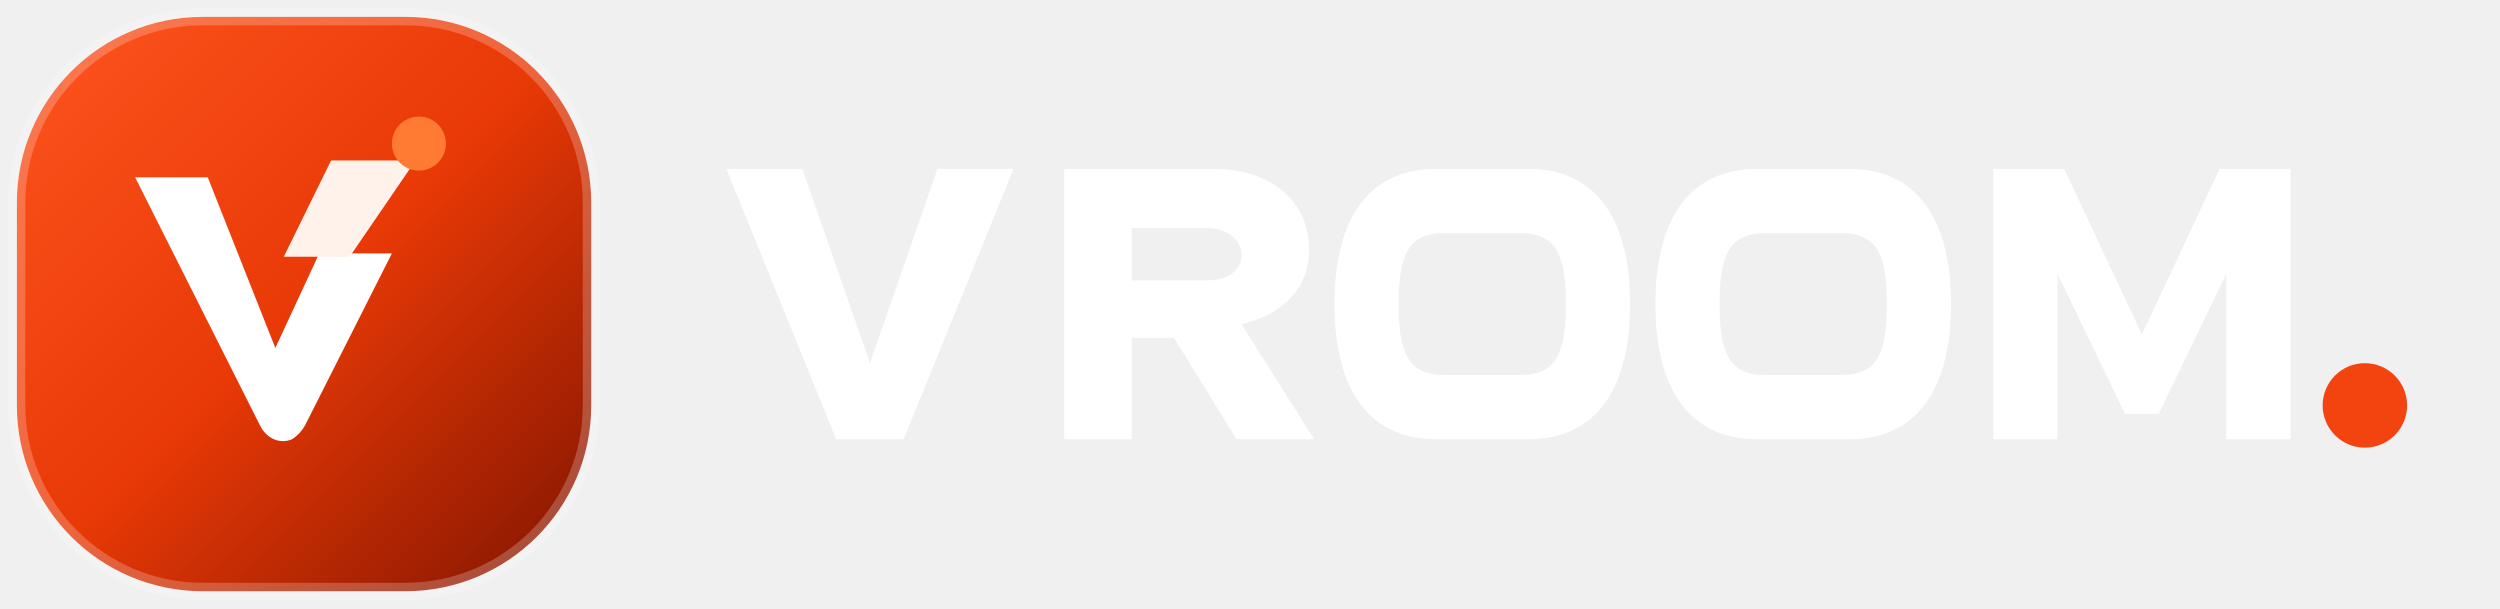
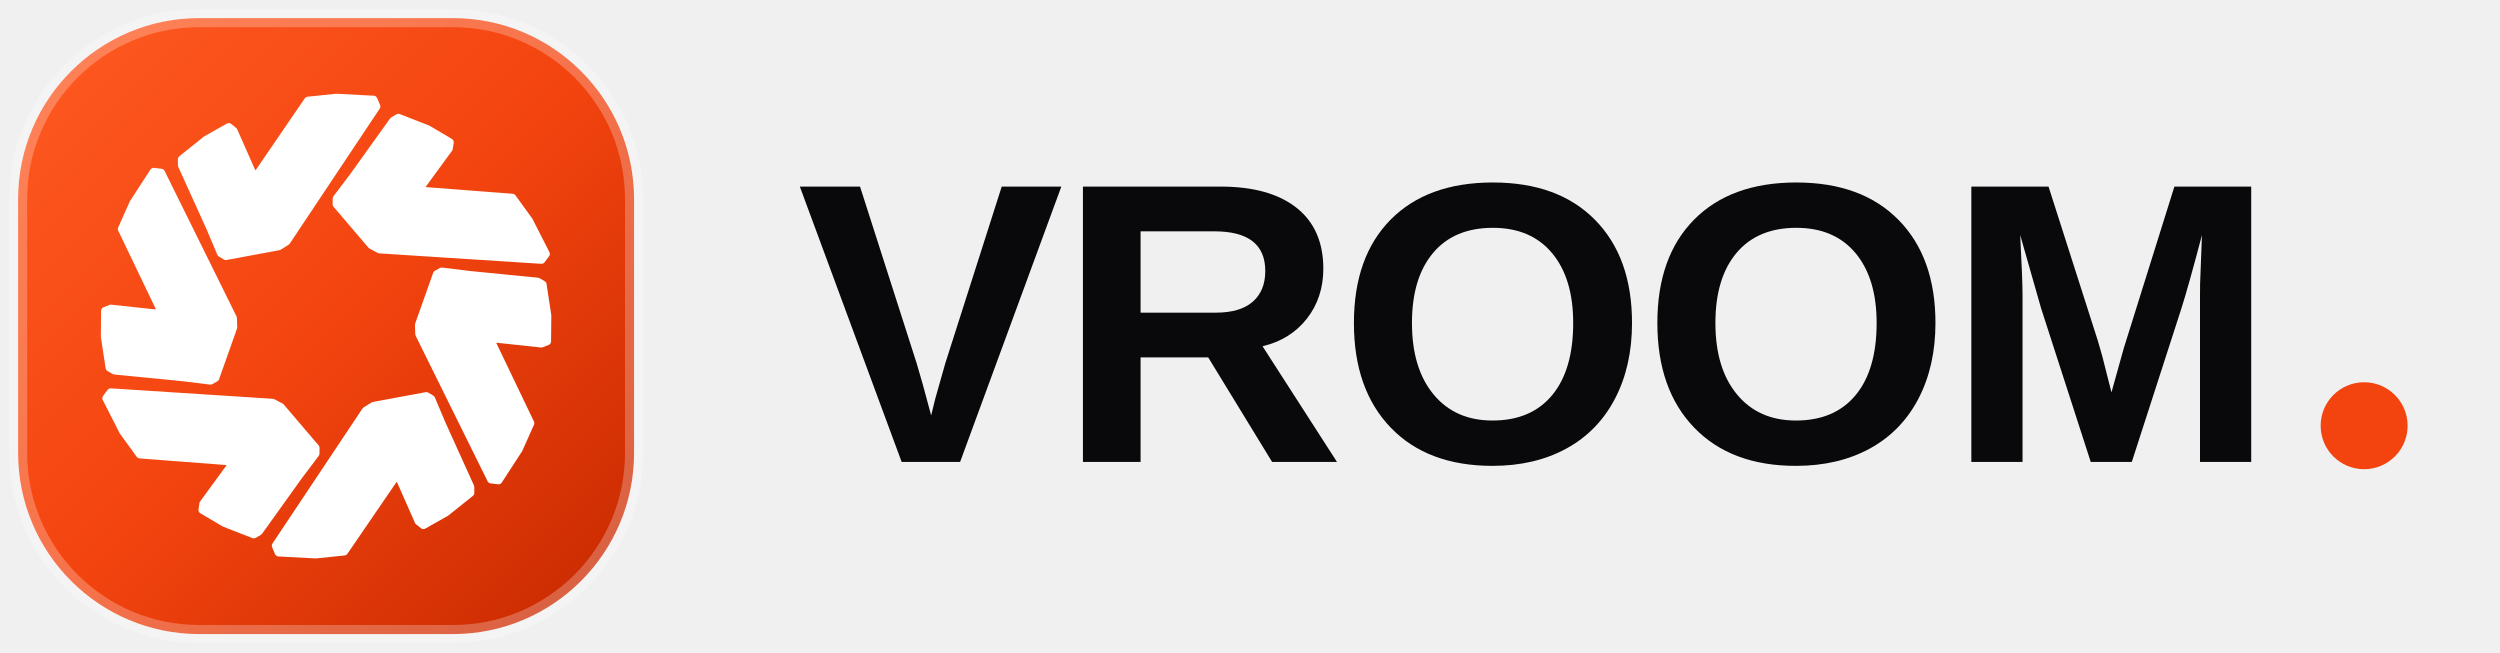
- <svg xmlns="http://www.w3.org/2000/svg" viewBox="0 0 148 36" width="148" height="36" fill="none">
+ <svg xmlns="http://www.w3.org/2000/svg" viewBox="0 0 138 36" width="138" height="36" fill="none">
  <defs>
-     <linearGradient id="vr-grad" x1="0%" y1="0%" x2="100%" y2="100%">
-       <stop offset="0%" stop-color="#ff551f" />
-       <stop offset="50%" stop-color="#e83906" />
-       <stop offset="100%" stop-color="#801400" />
+     <linearGradient id="vr-badge-grad" x1="0%" y1="0%" x2="100%" y2="100%">
+       <stop offset="0%" stop-color="#ff5a22" />
+       <stop offset="50%" stop-color="#f3440f" />
+       <stop offset="100%" stop-color="#c52800" />
    </linearGradient>
+     <path id="vr-blade" d="M 10.50 -233.50 L 48.50 -231.50 L 51.50 -224.50 L -40.50 -86.50 L -48.50 -81.50 L -102.50 -71.50 L -107.50 -74.50 L -118.50 -100.50 L -147.50 -164.50 L -147.50 -170.50 L -122.50 -190.50 L -99.50 -203.50 L -94.50 -199.50 L -75.50 -156.50 L -70.50 -154.50 L -18.50 -230.50 Z" />
  </defs>
-   <rect x="1" y="1" width="34" height="34" rx="11" fill="url(#vr-grad)" stroke="rgba(255,255,255,0.22)" stroke-width="1" />
-   <path d="M8 10.5L15.4 25.2C15.8 26 16.6 26.3 17.3 26C17.6 25.8 17.9 25.5 18.1 25.1L23.2 15H18.9L16.3 20.6L12.3 10.5H8Z" fill="#ffffff" />
-   <path d="M19.6 9.5L16.8 15.2H20.7L24.6 9.5H19.6Z" fill="#fff2eb" />
-   <circle cx="24.8" cy="8.5" r="1.6" fill="#ff7a32" />
-   <g fill="#ffffff" fill-rule="evenodd">
-     <path d="M 43 10 H 47.5 L 51.5 21.5 L 55.5 10 H 60 L 53.5 26 H 49.5 Z" />
-     <path d="M 63 10 H 71.8 C 75.4 10 77.5 12 77.5 14.8 C 77.5 17 76 18.6 73.5 19.2 L 77.8 26 H 73.2 L 69.5 20 H 67 V 26 H 63 Z M 67 13.5 V 16.6 H 71.4 C 72.7 16.6 73.5 16 73.5 15.1 C 73.5 14.2 72.7 13.5 71.4 13.5 Z" />
-     <path d="M 85 10 H 90.5 C 94.2 10 96.5 12.6 96.5 18 C 96.5 23.4 94.2 26 90.5 26 H 85 C 81.3 26 79 23.4 79 18 C 79 12.6 81.3 10 85 10 Z M 85.5 13.8 C 83.3 13.8 82.8 15.2 82.8 18 C 82.8 20.8 83.3 22.2 85.5 22.2 H 90 C 92.2 22.2 92.7 20.8 92.7 18 C 92.7 15.2 92.2 13.8 90 13.8 Z" />
-     <path d="M 104 10 H 109.5 C 113.2 10 115.5 12.6 115.5 18 C 115.5 23.4 113.2 26 109.5 26 H 104 C 100.3 26 98 23.4 98 18 C 98 12.6 100.3 10 104 10 Z M 104.5 13.8 C 102.3 13.8 101.8 15.2 101.8 18 C 101.8 20.8 102.3 22.2 104.5 22.2 H 109 C 111.2 22.2 111.7 20.8 111.7 18 C 111.7 15.2 111.2 13.8 109 13.8 Z" />
-     <path d="M 118 10 H 122.2 L 126.8 19.8 L 131.4 10 H 135.6 V 26 H 131.8 V 16.2 L 127.8 24.5 H 125.8 L 121.8 16.2 V 26 H 118 Z" />
+   <rect x="1" y="1" width="34" height="34" rx="10" fill="url(#vr-badge-grad)" stroke="rgba(255,255,255,0.25)" stroke-width="1" />
+   <g transform="translate(18, 18) scale(0.054)" fill="#ffffff" stroke="#ffffff" stroke-width="8" stroke-linejoin="round">
+     <use href="#vr-blade" />
+     <use href="#vr-blade" transform="rotate(60)" />
+     <use href="#vr-blade" transform="rotate(120)" />
+     <use href="#vr-blade" transform="rotate(180)" />
+     <use href="#vr-blade" transform="rotate(240)" />
+     <use href="#vr-blade" transform="rotate(300)" />
  </g>
-   <circle cx="140" cy="24" r="2.5" fill="#f3440f" />
+   <g fill="#09090b" style="font-family: 'Helvetica Neue', Helvetica, Arial, sans-serif;">
+     <path d="M834 0H535L14 1409H322L612 504Q639 416 686 238L707 324L758 504L1047 1409H1352Z" transform="translate(44.00, 25.50) scale(0.010788, -0.010788)" />
+     <path d="M1105 0 778 535H432V0H137V1409H841Q1093 1409 1230.0 1300.5Q1367 1192 1367 989Q1367 841 1283.0 733.5Q1199 626 1056 592L1437 0ZM1070 977Q1070 1180 810 1180H432V764H818Q942 764 1006.0 820.0Q1070 876 1070 977Z" transform="translate(58.30, 25.50) scale(0.010788, -0.010788)" />
+     <path d="M1507 711Q1507 491 1420.0 324.0Q1333 157 1171.0 68.5Q1009 -20 793 -20Q461 -20 272.5 175.5Q84 371 84 711Q84 1050 272.0 1240.0Q460 1430 795 1430Q1130 1430 1318.5 1238.0Q1507 1046 1507 711ZM1206 711Q1206 939 1098.0 1068.5Q990 1198 795 1198Q597 1198 489.0 1069.5Q381 941 381 711Q381 479 491.5 345.5Q602 212 793 212Q991 212 1098.5 342.0Q1206 472 1206 711Z" transform="translate(73.83, 25.50) scale(0.010788, -0.010788)" />
+     <path d="M1507 711Q1507 491 1420.0 324.0Q1333 157 1171.0 68.5Q1009 -20 793 -20Q461 -20 272.5 175.5Q84 371 84 711Q84 1050 272.0 1240.0Q460 1430 795 1430Q1130 1430 1318.5 1238.0Q1507 1046 1507 711ZM1206 711Q1206 939 1098.0 1068.5Q990 1198 795 1198Q597 1198 489.0 1069.5Q381 941 381 711Q381 479 491.5 345.5Q602 212 793 212Q991 212 1098.5 342.0Q1206 472 1206 711Z" transform="translate(90.58, 25.50) scale(0.010788, -0.010788)" />
+     <path d="M1307 0V854Q1307 883 1307.5 912.0Q1308 941 1317 1161Q1246 892 1212 786L958 0H748L494 786L387 1161Q399 929 399 854V0H137V1409H532L784 621L806 545L854 356L917 582L1176 1409H1569V0Z" transform="translate(107.34, 25.50) scale(0.010788, -0.010788)" />
+   </g>
+   <circle cx="130.5" cy="23.5" r="2.4" fill="#f3440f" />
</svg>
